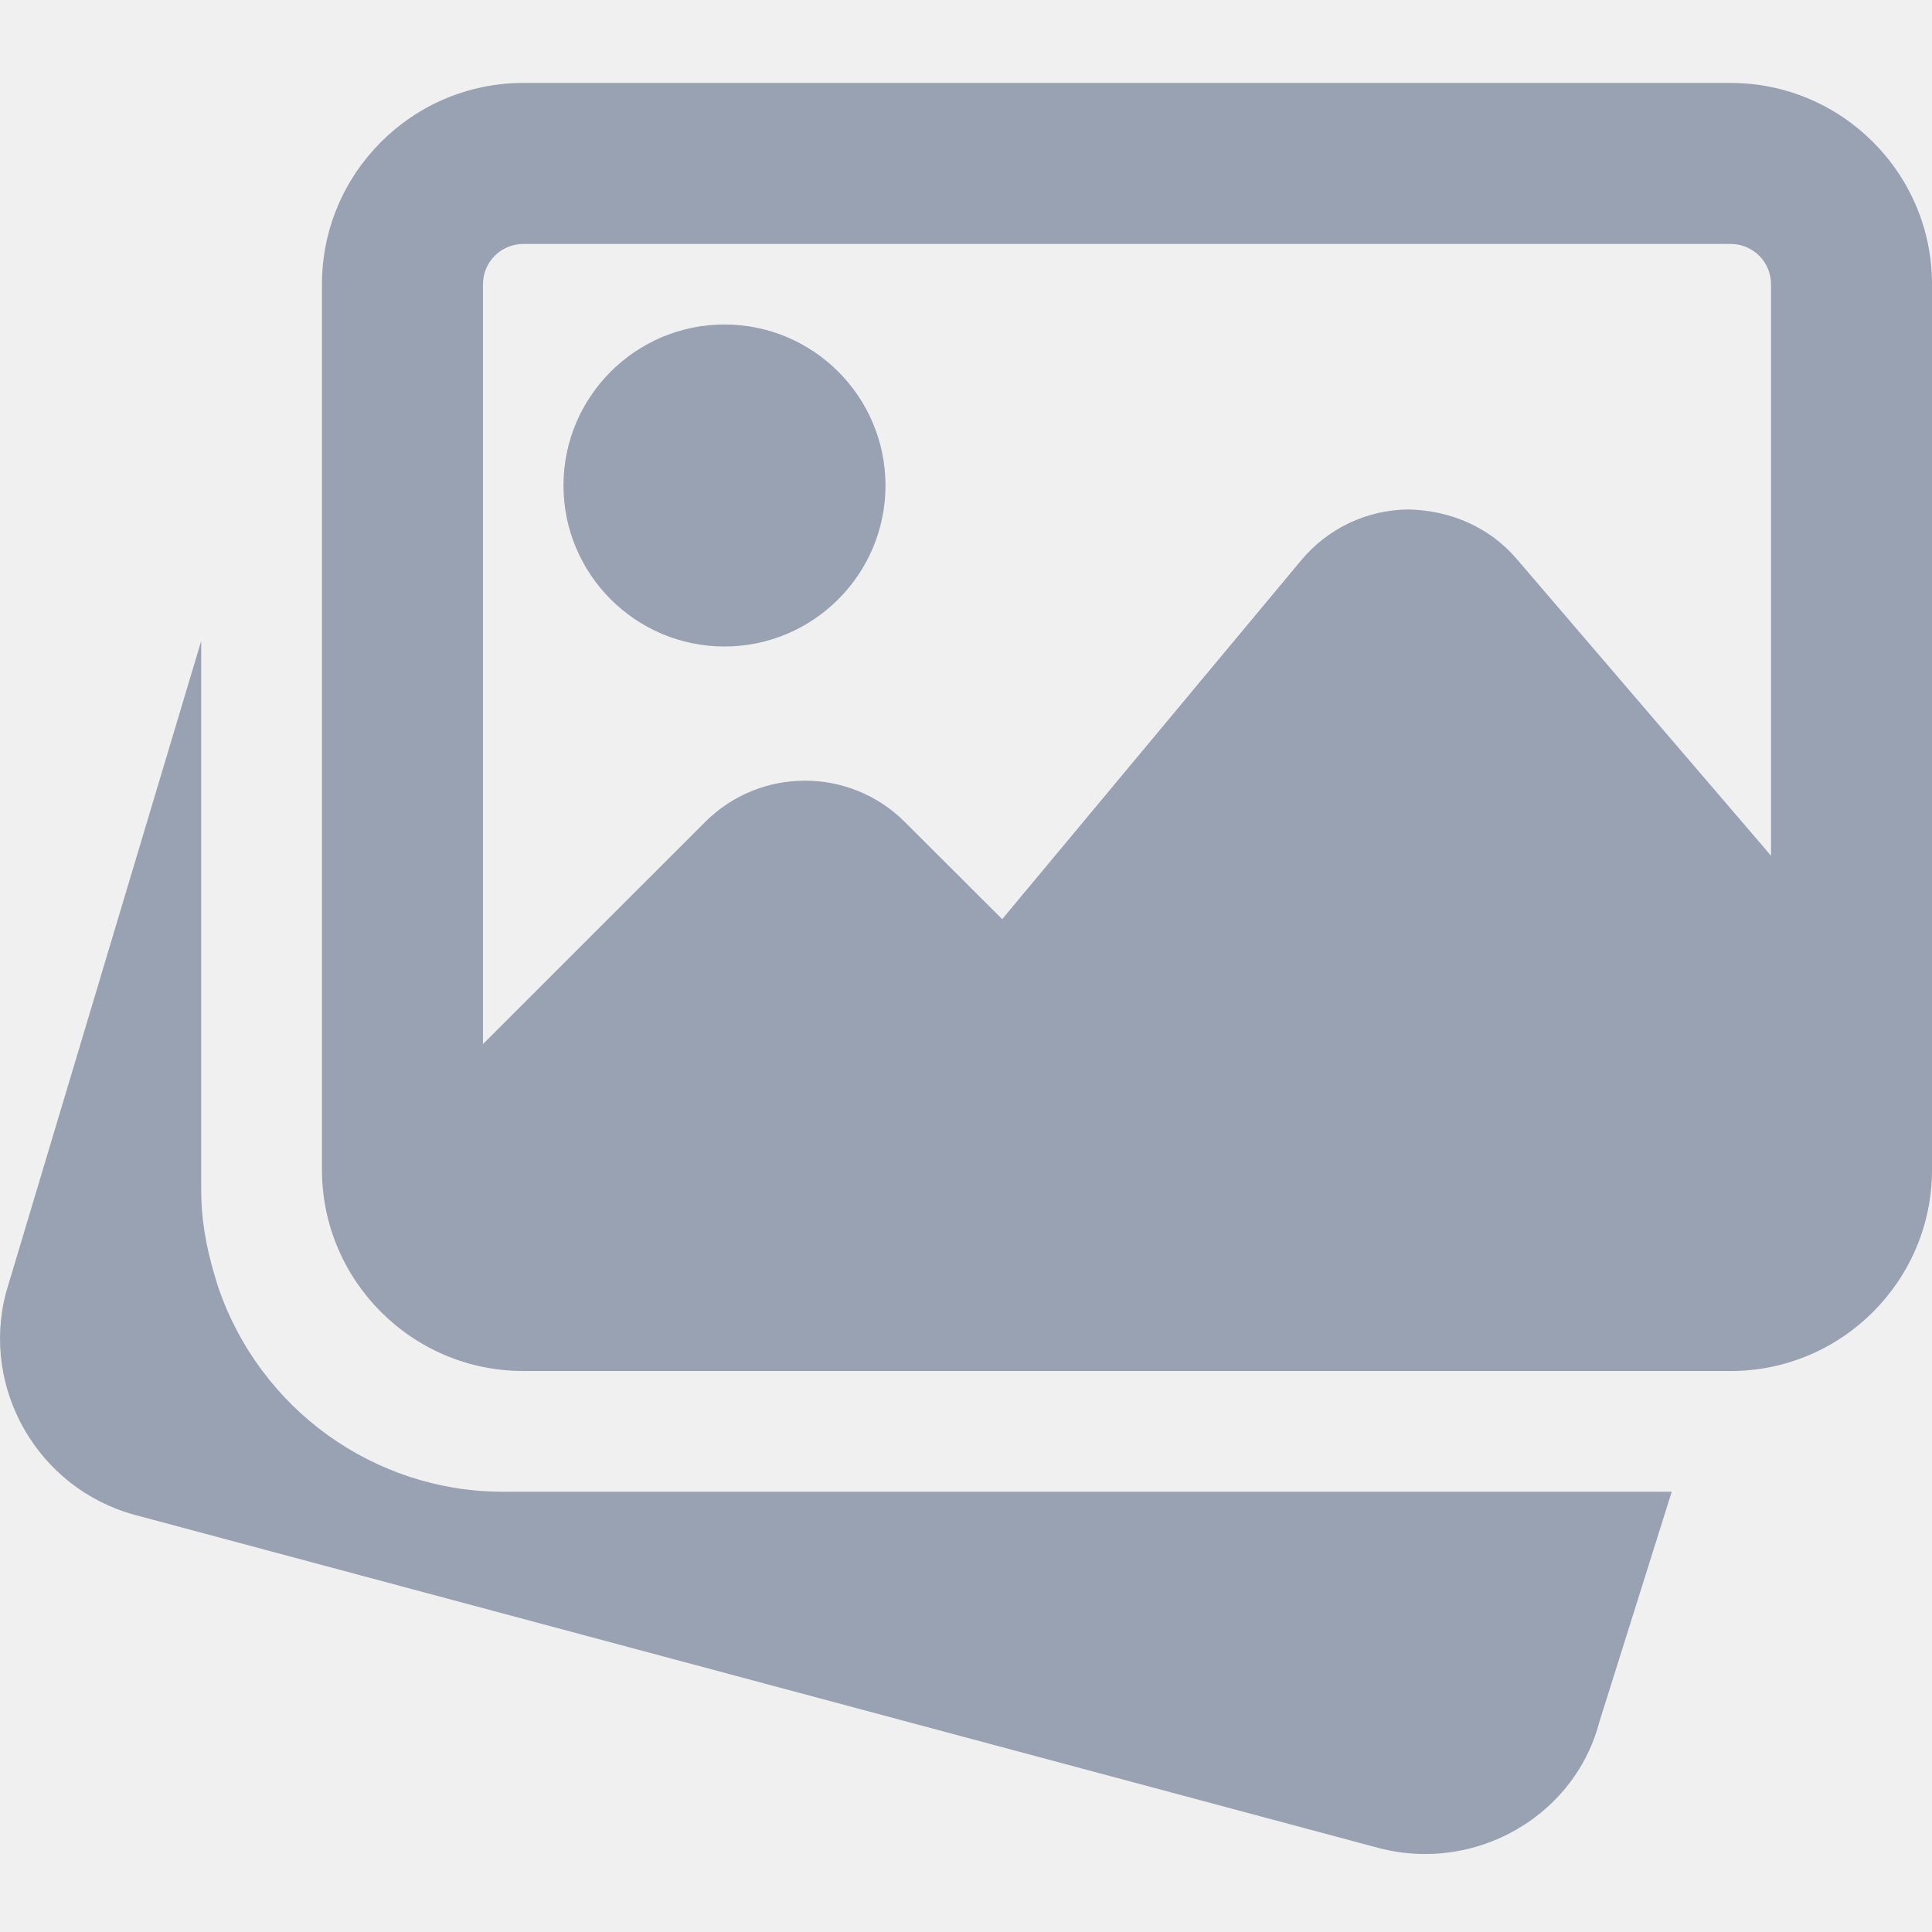
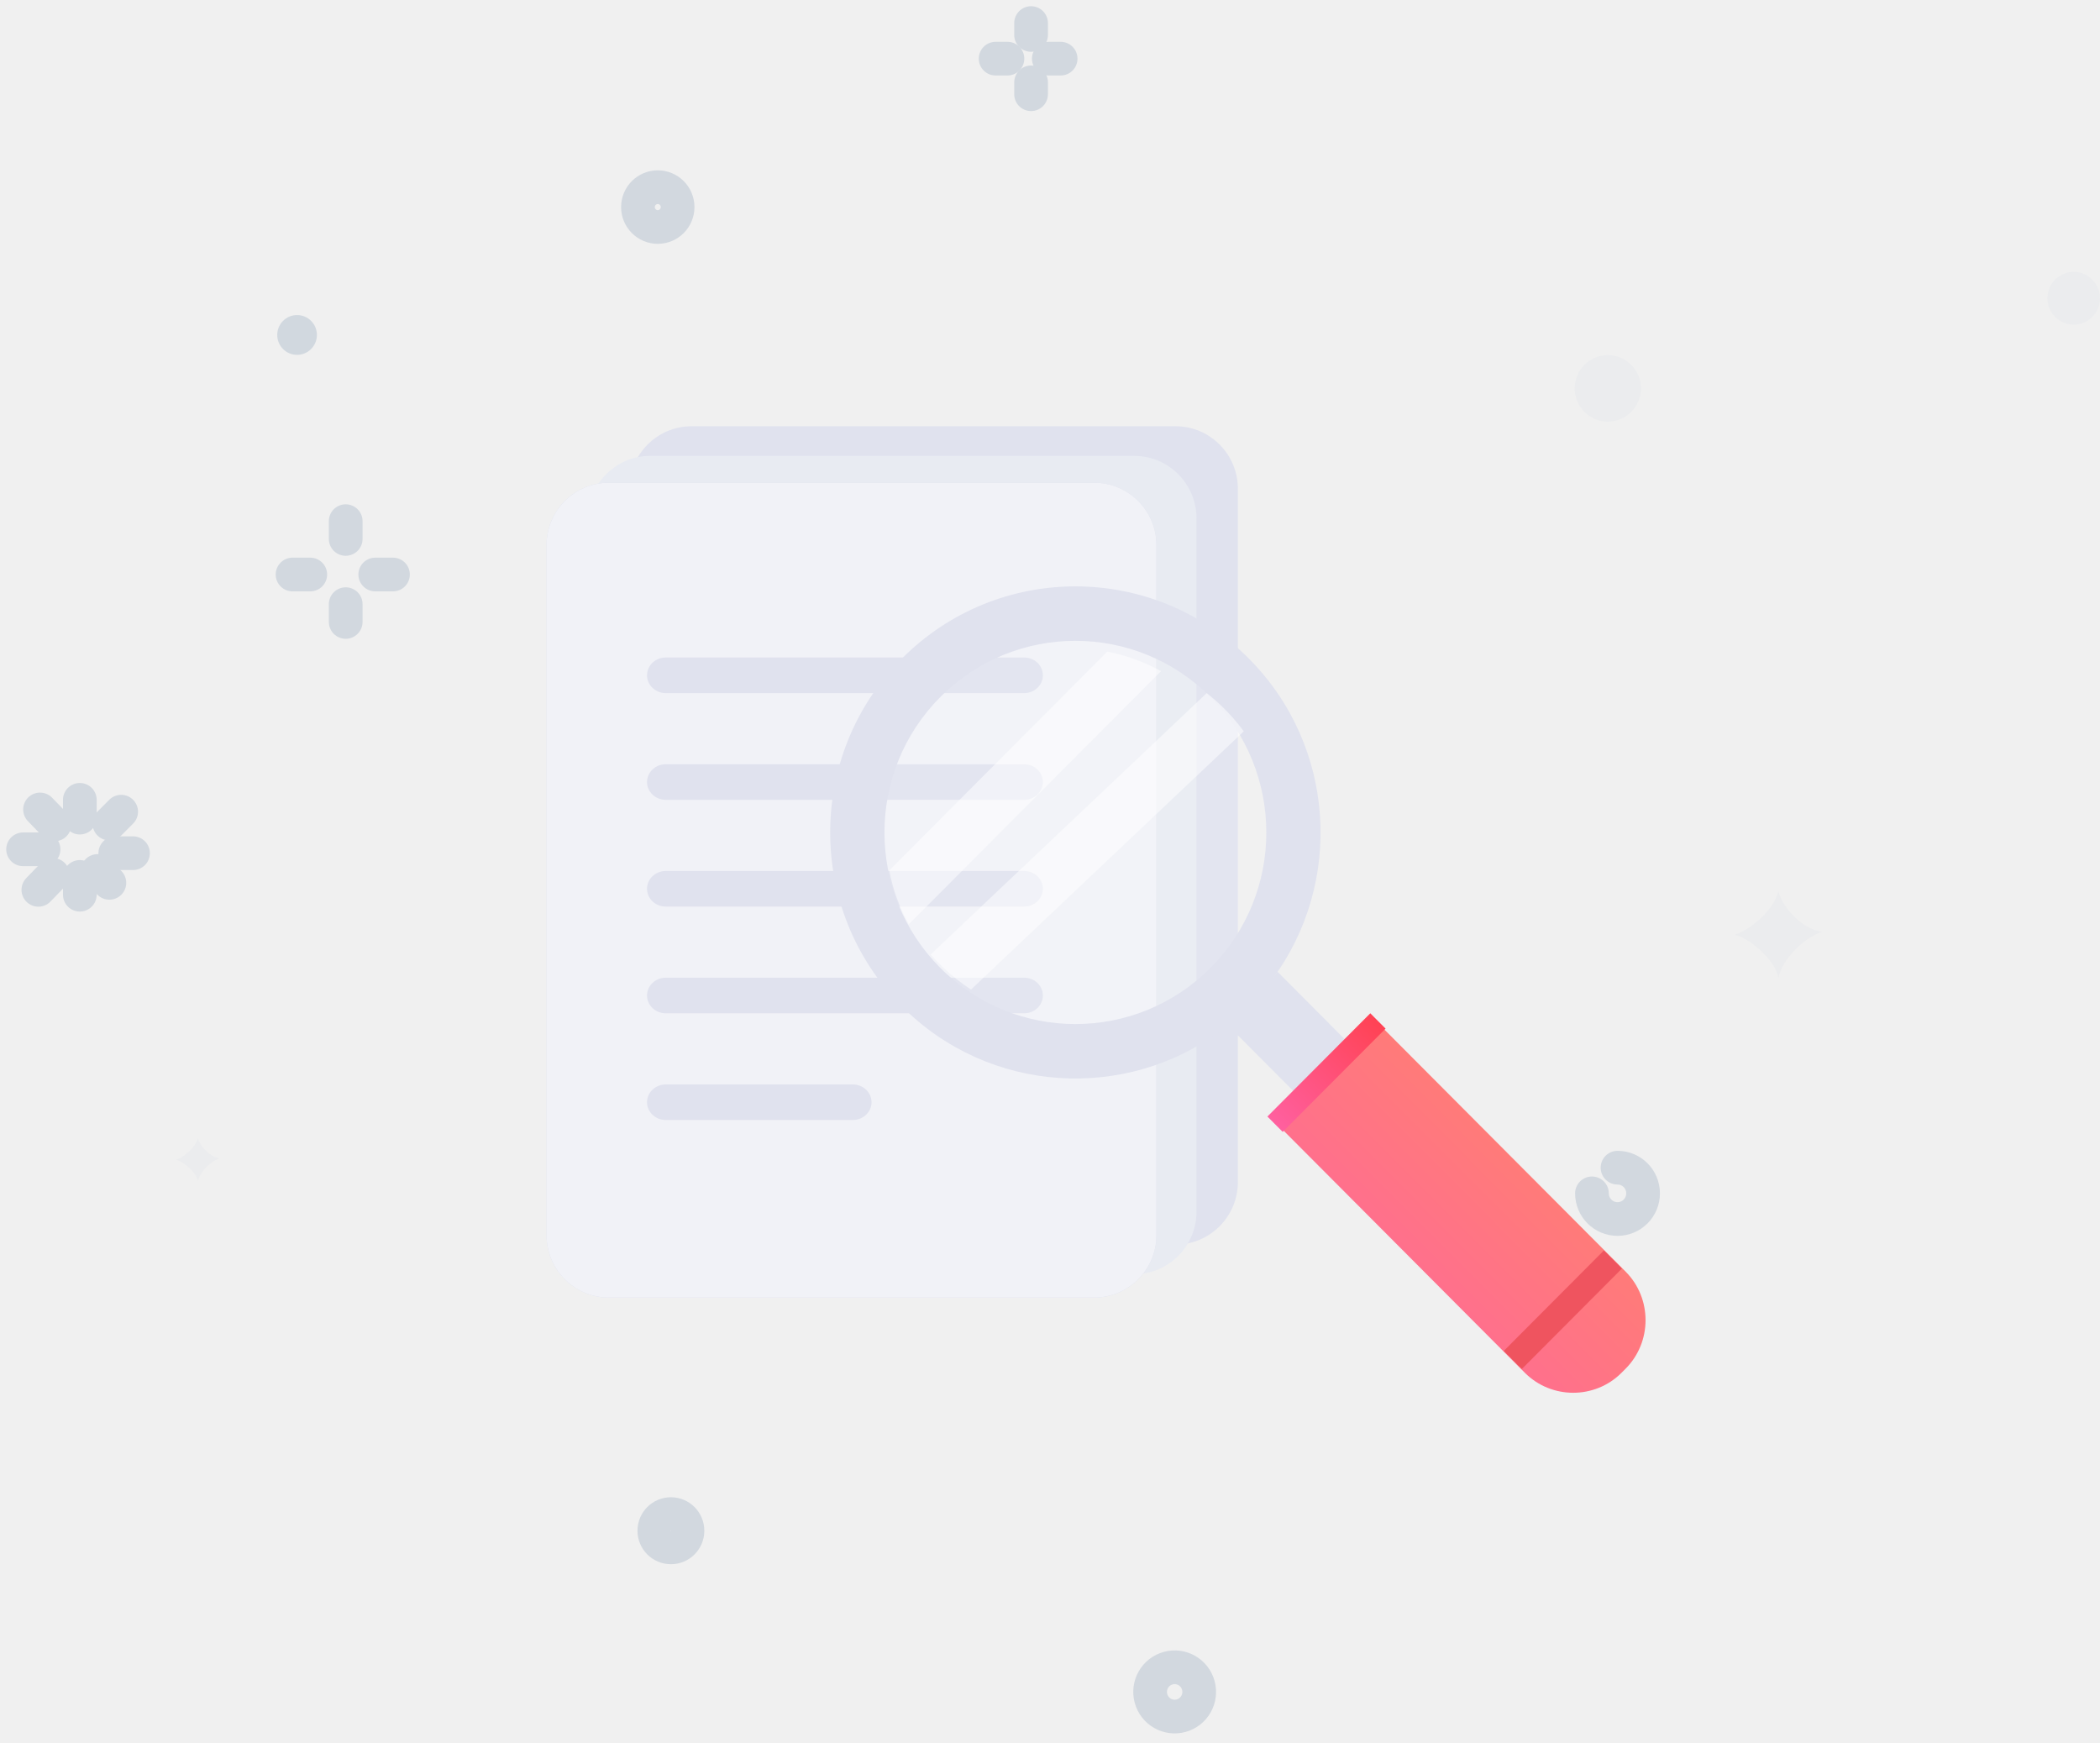
- <svg xmlns="http://www.w3.org/2000/svg" width="80" height="80" viewBox="0 0 80 80" fill="none">
-   <g clip-path="url(#clip0_379_6110)">
-     <path d="M20.832 61.77C15.495 61.77 10.748 58.354 9.025 53.267L8.908 52.884C8.502 51.536 8.331 50.404 8.331 49.27V26.543L0.245 53.537C-0.795 57.507 1.575 61.623 5.551 62.72L57.096 76.524C57.739 76.691 58.383 76.771 59.016 76.771C62.336 76.771 65.37 74.567 66.22 71.32L69.223 61.77H20.832Z" fill="#98A2B3" />
-     <path d="M29.999 26.77C33.676 26.77 36.666 23.779 36.666 20.103C36.666 16.426 33.676 13.436 29.999 13.436C26.322 13.436 23.332 16.426 23.332 20.103C23.332 23.779 26.322 26.77 29.999 26.77Z" fill="#98A2B3" />
-     <path d="M71.667 3.435H21.665C17.072 3.435 13.332 7.176 13.332 11.769V48.437C13.332 53.03 17.072 56.77 21.665 56.77H71.667C76.26 56.77 80.001 53.03 80.001 48.437V11.769C80.001 7.176 76.26 3.435 71.667 3.435ZM21.665 10.102H71.667C72.587 10.102 73.334 10.849 73.334 11.769V35.433L62.803 23.146C61.687 21.836 60.07 21.136 58.333 21.096C56.606 21.106 54.986 21.873 53.88 23.2L41.499 38.06L37.466 34.036C35.186 31.756 31.476 31.756 29.199 34.036L19.999 43.233V11.769C19.999 10.849 20.745 10.102 21.665 10.102Z" fill="#98A2B3" />
-   </g>
+ <svg xmlns="http://www.w3.org/2000/svg" width="182" height="151" viewBox="0 0 182 151" fill="none">
+   <path d="M6.918 69.319V70.86" stroke="#D2D8DF" stroke-width="2.921" stroke-linecap="round" />
+   <path d="M3.469 70.153L4.724 71.45" stroke="#D2D8DF" stroke-width="2.921" stroke-linecap="round" />
+   <path d="M2 73.606H3.775" stroke="#D2D8DF" stroke-width="2.921" stroke-linecap="round" />
+   <path d="M3.324 77.119L4.579 75.822" stroke="#D2D8DF" stroke-width="2.921" stroke-linecap="round" />
+   <path d="M6.918 77.541V75.999" stroke="#D2D8DF" stroke-width="2.921" stroke-linecap="round" />
+   <path d="M9.479 76.513L8.455 75.485" stroke="#D2D8DF" stroke-width="2.921" stroke-linecap="round" />
+   <path d="M11.527 73.943H9.99" stroke="#D2D8DF" stroke-width="2.921" stroke-linecap="round" />
+   <path d="M10.502 70.346L9.478 71.374" stroke="#D2D8DF" stroke-width="2.921" stroke-linecap="round" />
+   <path d="M89.36 2V3.028" stroke="#D2D8DF" stroke-width="2.921" stroke-linecap="round" />
+   <path d="M86.288 5.083H87.312" stroke="#D2D8DF" stroke-width="2.921" stroke-linecap="round" />
+   <path d="M89.36 8.166V7.139" stroke="#D2D8DF" stroke-width="2.921" stroke-linecap="round" />
+   <path d="M91.921 5.083H90.897" stroke="#D2D8DF" stroke-width="2.921" stroke-linecap="round" />
+   <path d="M29.961 45.166V46.708" stroke="#D2D8DF" stroke-width="2.921" stroke-linecap="round" />
+   <path d="M25.354 49.791H26.89" stroke="#D2D8DF" stroke-width="2.921" stroke-linecap="round" />
+   <path d="M29.961 53.902V52.36" stroke="#D2D8DF" stroke-width="2.921" stroke-linecap="round" />
+   <path d="M34.057 49.791H32.521" stroke="#D2D8DF" stroke-width="2.921" stroke-linecap="round" />
+   <path d="M140.185 101.199C141.409 101.199 142.401 102.195 142.401 103.424C142.401 104.653 141.409 105.648 140.185 105.648C138.961 105.648 137.969 104.653 137.969 103.424" stroke="#D2D8DF" stroke-width="2.921" stroke-linecap="round" />
+   <path fill-rule="evenodd" clip-rule="evenodd" d="M150.327 81.016C151.643 80.604 153.66 78.989 154.127 77.252C154.551 78.788 156.326 80.604 157.927 80.742C156.124 81.382 154.401 83.285 154.127 84.781C153.941 83.257 151.557 81.238 150.327 81.016" fill="#EBECEE" />
+   <path fill-rule="evenodd" clip-rule="evenodd" d="M15.251 100.514C15.909 100.308 16.917 99.501 17.151 98.632C17.362 99.4 18.25 100.308 19.05 100.377C18.149 100.697 17.288 101.649 17.151 102.396C17.058 101.634 15.866 100.625 15.251 100.514" fill="#EBECEE" />
+   <path fill-rule="evenodd" clip-rule="evenodd" d="M27.465 29.029C27.465 29.982 26.695 30.754 25.746 30.754C24.797 30.754 24.028 29.982 24.028 29.029C24.028 28.076 24.797 27.304 25.746 27.304C26.695 27.304 27.465 28.076 27.465 29.029" fill="#D1D8DF" />
+   <path fill-rule="evenodd" clip-rule="evenodd" d="M142.216 33.661C142.216 35.253 140.929 36.544 139.344 36.544C137.757 36.544 136.471 35.253 136.471 33.661C136.471 32.069 137.757 30.778 139.344 30.778C140.929 30.778 142.216 32.069 142.216 33.661" fill="#EBECEE" />
+   <path fill-rule="evenodd" clip-rule="evenodd" d="M182 25.849C182 27.112 180.98 28.136 179.722 28.136C178.464 28.136 177.444 27.112 177.444 25.849C177.444 24.585 178.464 23.562 179.722 23.562C180.98 23.562 182 24.585 182 25.849" fill="#EBECEE" />
+   <path fill-rule="evenodd" clip-rule="evenodd" d="M59.581 132.664C59.581 133.46 58.938 134.105 58.145 134.105C57.352 134.105 56.709 133.46 56.709 132.664C56.709 131.867 57.352 131.222 58.145 131.222C58.938 131.222 59.581 131.867 59.581 132.664Z" stroke="#D2D8DF" stroke-width="2.921" stroke-linecap="round" />
+   <path fill-rule="evenodd" clip-rule="evenodd" d="M58.726 17.947C58.726 18.9 57.957 19.672 57.008 19.672C56.059 19.672 55.289 18.9 55.289 17.947C55.289 16.994 56.059 16.222 57.008 16.222C57.957 16.222 58.726 16.994 58.726 17.947Z" stroke="#D2D8DF" stroke-width="2.921" stroke-linecap="round" />
+   <path fill-rule="evenodd" clip-rule="evenodd" d="M102.561 148.629C101.463 149.048 100.234 148.495 99.816 147.393C99.398 146.291 99.949 145.056 101.048 144.638C102.146 144.218 103.375 144.772 103.792 145.874C104.21 146.976 103.659 148.21 102.561 148.629Z" stroke="#D2D8DF" stroke-width="2.921" stroke-linecap="round" />
+   <path fill-rule="evenodd" clip-rule="evenodd" d="M101.907 107.86H59.915C56.959 107.86 54.54 105.424 54.54 102.448V42.354C54.54 39.378 56.959 36.944 59.915 36.944H101.907C104.863 36.944 107.283 39.378 107.283 42.354V102.448C107.283 105.424 104.863 107.86 101.907 107.86" fill="#E0E2EE" />
+   <path fill-rule="evenodd" clip-rule="evenodd" d="M98.322 110.429H56.33C53.374 110.429 50.955 107.994 50.955 105.018V44.923C50.955 41.947 53.374 39.513 56.33 39.513H98.322C101.278 39.513 103.698 41.947 103.698 44.923V105.018C103.698 107.994 101.278 110.429 98.322 110.429" fill="#E8EBF2" />
+   <path fill-rule="evenodd" clip-rule="evenodd" d="M94.835 112.457H52.756C49.795 112.457 47.37 110.032 47.37 107.069V47.223C47.37 44.259 49.795 41.835 52.756 41.835H94.835C97.798 41.835 100.222 44.259 100.222 47.223V107.069C100.222 110.032 97.798 112.457 94.835 112.457" fill="#D8DBEA" />
+   <path fill-rule="evenodd" clip-rule="evenodd" d="M94.835 112.457H52.756C49.795 112.457 47.37 110.032 47.37 107.069V47.223C47.37 44.259 49.795 41.835 52.756 41.835H94.835C97.798 41.835 100.222 44.259 100.222 47.223V107.069C100.222 110.032 97.798 112.457 94.835 112.457" fill="#F1F2F7" />
+   <path fill-rule="evenodd" clip-rule="evenodd" d="M88.77 60.069H57.69C56.802 60.069 56.076 59.375 56.076 58.528C56.076 57.679 56.802 56.985 57.69 56.985H88.77C89.658 56.985 90.384 57.679 90.384 58.528C90.384 59.375 89.658 60.069 88.77 60.069" fill="#E0E2EE" />
+   <path fill-rule="evenodd" clip-rule="evenodd" d="M88.77 69.318H57.69C56.802 69.318 56.076 68.625 56.076 67.777C56.076 66.929 56.802 66.235 57.69 66.235H88.77C89.658 66.235 90.384 66.929 90.384 67.777C90.384 68.625 89.658 69.318 88.77 69.318" fill="#E0E2EE" />
+   <path fill-rule="evenodd" clip-rule="evenodd" d="M88.77 78.569H57.69C56.802 78.569 56.076 77.875 56.076 77.028C56.076 76.18 56.802 75.485 57.69 75.485H88.77C89.658 75.485 90.384 76.18 90.384 77.028C90.384 77.875 89.658 78.569 88.77 78.569" fill="#E0E2EE" />
+   <path fill-rule="evenodd" clip-rule="evenodd" d="M88.77 87.818H57.69C56.802 87.818 56.076 87.124 56.076 86.277C56.076 85.428 56.802 84.735 57.69 84.735H88.77C89.658 84.735 90.384 85.428 90.384 86.277C90.384 87.124 89.658 87.818 88.77 87.818" fill="#E0E2EE" />
+   <path fill-rule="evenodd" clip-rule="evenodd" d="M73.913 97.068H57.697C56.806 97.068 56.076 96.374 56.076 95.527C56.076 94.678 56.806 93.985 57.697 93.985H73.913C74.805 93.985 75.534 94.678 75.534 95.527C75.534 96.374 74.805 97.068 73.913 97.068" fill="#E0E2EE" />
+   <path fill-rule="evenodd" clip-rule="evenodd" d="M106.645 85.113C100.43 91.349 90.809 92.053 83.824 87.238C82.932 86.612 82.082 85.908 81.29 85.113C80.882 84.705 80.497 84.284 80.135 83.841C79.41 82.956 78.776 82.012 78.256 81.036C77.34 79.389 76.717 77.641 76.377 75.834C75.279 70.167 76.92 64.067 81.29 59.684C85.669 55.288 91.749 53.652 97.397 54.743C99.196 55.094 100.94 55.719 102.582 56.628C103.555 57.162 104.483 57.798 105.367 58.525C105.807 58.888 106.227 59.275 106.633 59.684C107.427 60.479 108.139 61.33 108.751 62.227C113.551 69.234 112.848 78.889 106.645 85.113" fill="white" fill-opacity="0.1" />
+   <path fill-rule="evenodd" clip-rule="evenodd" d="M104.906 83.885C98.44 90.375 87.962 90.374 81.495 83.885C75.037 77.404 75.037 66.888 81.504 60.399C87.962 53.918 98.44 53.918 104.898 60.399C111.364 66.888 111.364 77.404 104.906 83.885M108.223 57.065C99.924 48.737 86.475 48.737 78.176 57.065C69.878 65.393 69.871 78.897 78.169 87.226C85.722 94.804 97.561 95.487 105.888 89.266C106.701 88.657 107.484 87.975 108.232 87.226C108.978 86.476 109.657 85.69 110.263 84.874C116.462 76.516 115.775 64.644 108.223 57.065" fill="#E0E2EE" />
+   <path fill-rule="evenodd" clip-rule="evenodd" d="M140.885 118.621L140.536 118.971C138.231 121.285 134.457 121.285 132.15 118.971L110.867 97.611L119.601 88.846L140.885 110.205C143.191 112.52 143.191 116.307 140.885 118.621" fill="url(#paint0_linear_672_4401)" />
+   <path fill-rule="evenodd" clip-rule="evenodd" d="M110.722 84.221L117.011 90.533L112.546 95.013L106.258 88.701C107.088 88.08 107.886 87.384 108.649 86.62C109.411 85.856 110.104 85.054 110.722 84.221" fill="#E0E2EE" />
+   <path fill-rule="evenodd" clip-rule="evenodd" d="M140.566 109.943L131.888 118.651L130.325 117.082L139.003 108.373L140.566 109.943Z" fill="#EF545F" />
+   <path fill-rule="evenodd" clip-rule="evenodd" d="M120.084 89.147L111.167 98.096L109.843 96.766L118.759 87.818L120.084 89.147Z" fill="url(#paint1_linear_672_4401)" />
+   <path fill-rule="evenodd" clip-rule="evenodd" d="M100.626 58.166L78.759 80.11C77.935 78.629 77.375 77.057 77.071 75.433L95.965 56.471C97.582 56.789 99.15 57.349 100.626 58.166" fill="white" fill-opacity="0.5" />
+   <path fill-rule="evenodd" clip-rule="evenodd" d="M107.794 63.382L84.153 85.763C83.307 85.203 82.501 84.574 81.75 83.862C81.363 83.496 80.997 83.12 80.654 82.724L104.583 60.068C105.002 60.394 105.4 60.74 105.786 61.106C106.537 61.818 107.213 62.579 107.794 63.382" fill="white" fill-opacity="0.5" />
  <defs>
-     <clipPath id="clip0_379_6110">
-       <rect width="80" height="80" fill="white" />
-     </clipPath>
+     <linearGradient id="paint0_linear_672_4401" x1="126.741" y1="72.916" x2="94.88" y2="104.663" gradientUnits="userSpaceOnUse">
+       <stop stop-color="#FF8960" />
+       <stop offset="1" stop-color="#FF62A5" />
+     </linearGradient>
+     <linearGradient id="paint1_linear_672_4401" x1="114.963" y1="82.679" x2="104.686" y2="92.921" gradientUnits="userSpaceOnUse">
+       <stop stop-color="#FF404E" />
+       <stop offset="1" stop-color="#FF62A5" />
+     </linearGradient>
  </defs>
</svg>
